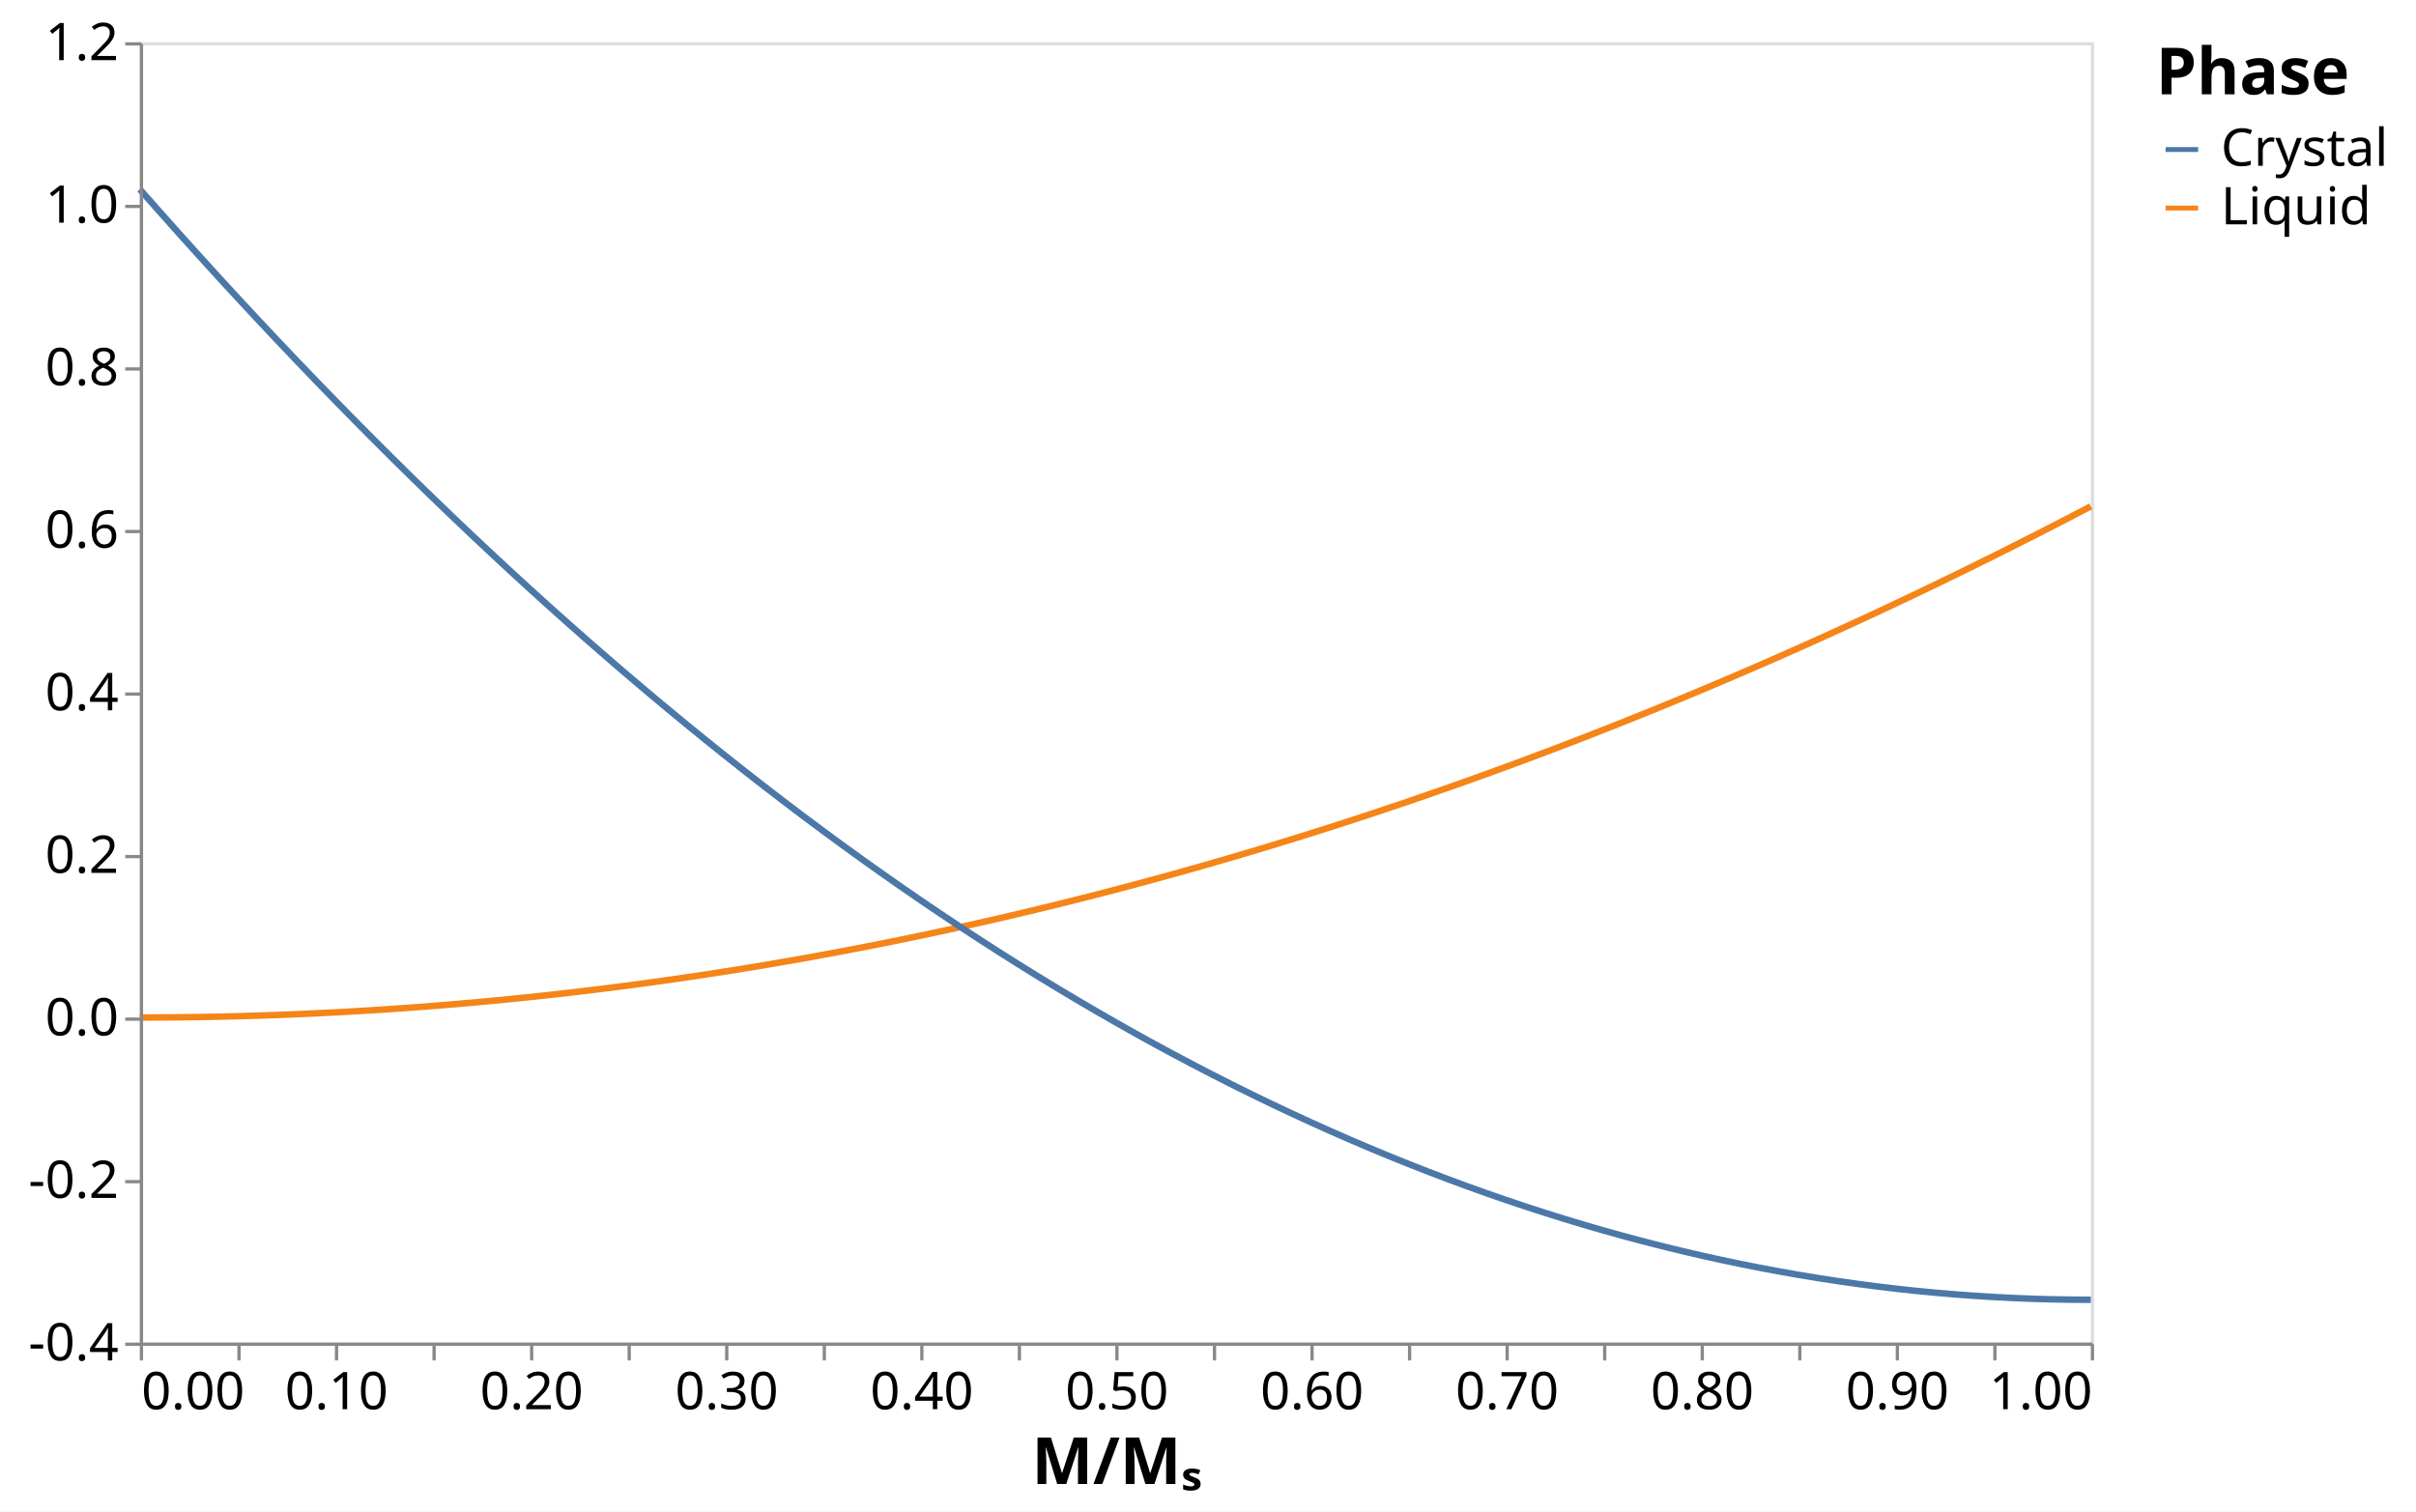
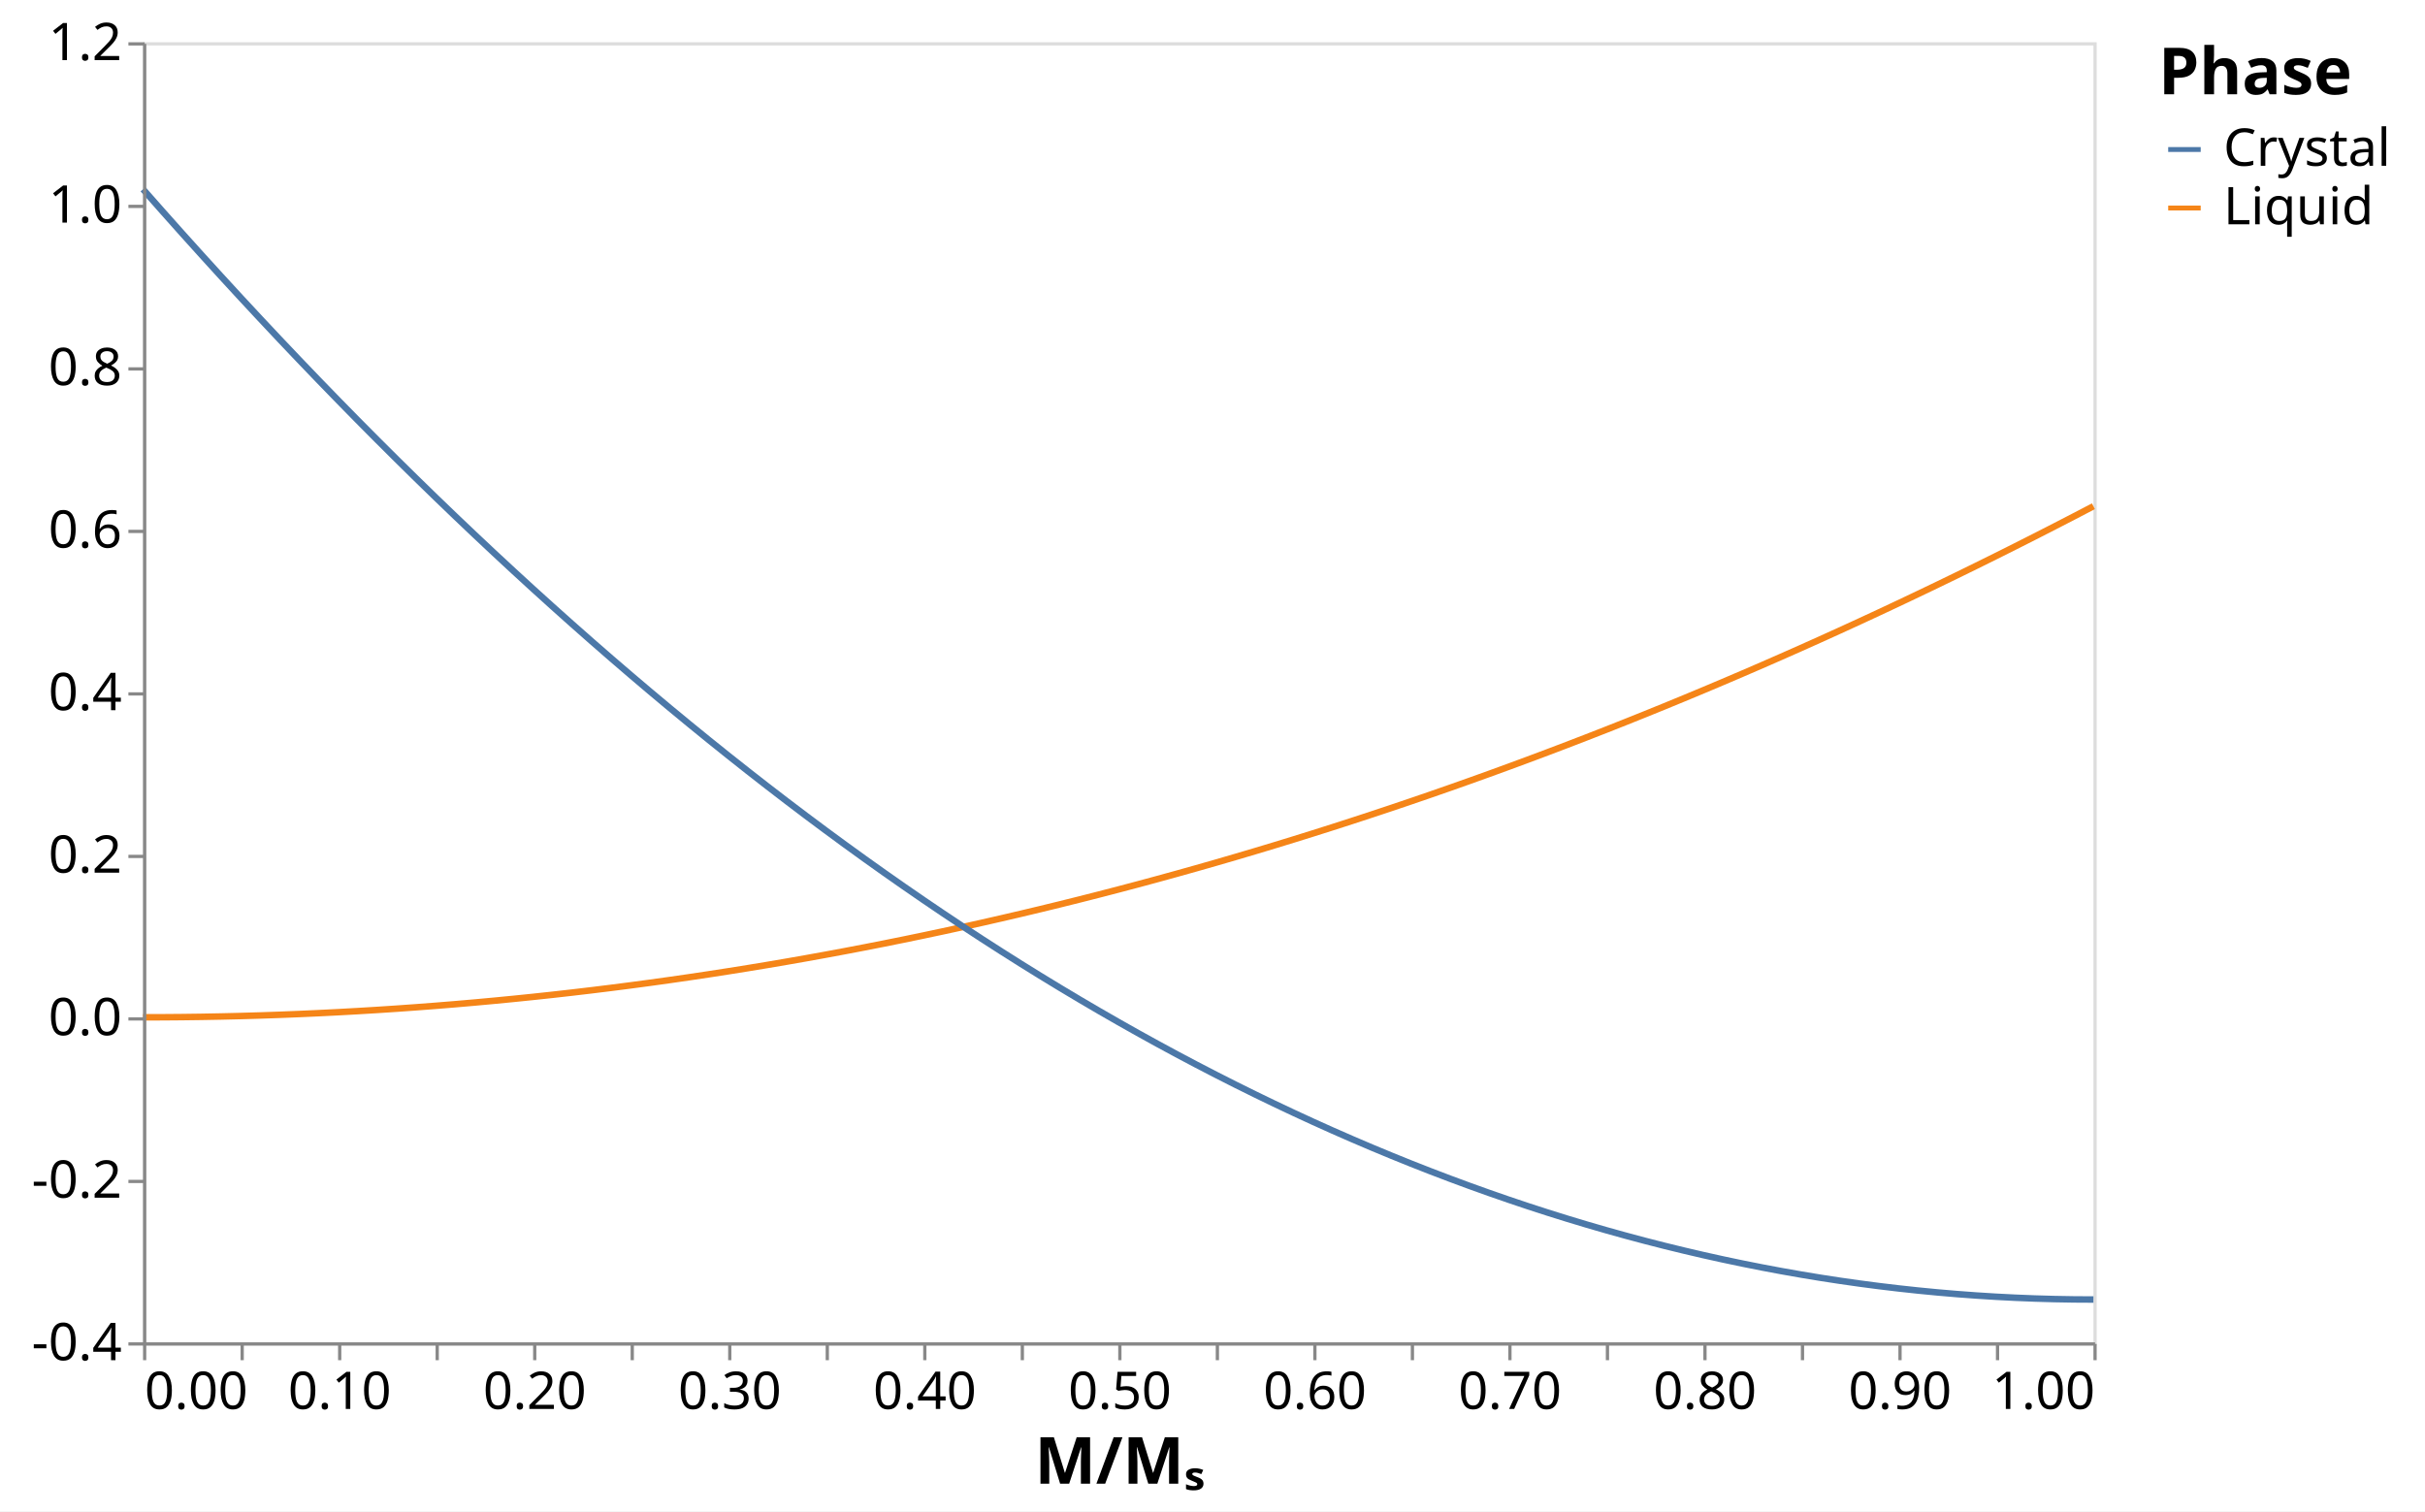
- <svg xmlns="http://www.w3.org/2000/svg" class="marks" width="743" height="465" viewBox="0 0 743 465" version="1.1">
-   <rect width="743" height="465" style="fill: white;" />
-   <g transform="translate(43,13)">
+ <svg xmlns="http://www.w3.org/2000/svg" class="marks" width="746" height="465" viewBox="0 0 746 465" version="1.1">
+   <rect width="746" height="465" style="fill: white;" />
+   <g transform="translate(44,13)">
    <g class="mark-group role-frame root">
      <g transform="translate(0,0)">
        <path class="background" d="M0.5,0.5h600v400h-600Z" style="fill: none; stroke: #ddd;" />
        <g>
          <g class="mark-group role-scope pathgroup">
            <g transform="translate(0,0)">
              <path class="background" d="M0,0h600v400h-600Z" style="fill: none;" />
              <g>
                <g class="mark-line role-mark marks">
                  <path d="M600,142.759L594,145.889L588,148.986L582,152.052L576,155.087L570,158.09L564,161.062L558,164.003L552,166.912L546,169.789L540,172.635L534,175.45L528,178.233L522,180.985L516,183.705L510,186.394L504,189.051L498,191.677L492,194.271L486,196.834L480,199.366L474,201.866L468,204.335L462,206.772L456,209.178L450,211.552L444,213.895L438,216.207L432,218.486L426,220.735L420,222.952L414,225.138L408,227.292L402,229.415L396,231.506L390,233.566L384,235.594L378,237.591L372,239.557L366,241.491L360,243.393L354,245.265L348,247.104L342,248.913L336,250.689L330,252.435L324,254.149L318,255.831L312,257.482L306,259.102L300,260.69L294,262.247L288,263.772L282,265.266L276,266.728L270,268.159L264,269.558L258,270.926L252,272.263L246,273.568L240,274.842L234,276.084L228,277.294L222,278.474L216,279.622L210,280.738L204,281.823L198,282.877L192,283.899L186,284.889L180,285.848L174,286.776L168,287.672L162,288.537L156,289.371L150,290.172L144,290.943L138,291.682L132,292.39L126,293.066L120,293.71L114,294.324L108,294.905L102,295.456L96,295.975L90,296.462L84,296.918L78,297.343L72,297.736L66,298.097L60,298.428L54,298.726L48,298.994L42,299.23L36,299.434L30,299.607L24,299.748L18,299.858L12,299.937L6,299.984L0,300" style="fill: none; stroke: #f58518; stroke-width: 2;" />
                </g>
              </g>
+               <path class="foreground" d="" style="display: none; fill: none;" />
            </g>
            <g transform="translate(0,0)">
              <path class="background" d="M0,0h600v400h-600Z" style="fill: none;" />
              <g>
                <g class="mark-line role-mark marks">
                  <path d="M600,386.83L594,386.796L588,386.693L582,386.523L576,386.283L570,385.976L564,385.6L558,385.156L552,384.644L546,384.063L540,383.414L534,382.697L528,381.911L522,381.057L516,380.135L510,379.144L504,378.085L498,376.958L492,375.762L486,374.498L480,373.166L474,371.765L468,370.297L462,368.759L456,367.154L450,365.48L444,363.738L438,361.927L432,360.049L426,358.102L420,356.086L414,354.002L408,351.85L402,349.63L396,347.341L390,344.984L384,342.559L378,340.065L372,337.503L366,334.873L360,332.174L354,329.407L348,326.572L342,323.668L336,320.697L330,317.656L324,314.548L318,311.371L312,308.126L306,304.812L300,301.43L294,297.98L288,294.462L282,290.875L276,287.22L270,283.496L264,279.705L258,275.845L252,271.916L246,267.92L240,263.855L234,259.721L228,255.519L222,251.25L216,246.911L210,242.505L204,238.03L198,233.486L192,228.875L186,224.195L180,219.447L174,214.63L168,209.745L162,204.792L156,199.771L150,194.681L144,189.523L138,184.296L132,179.001L126,173.638L120,168.207L114,162.707L108,157.139L102,151.503L96,145.798L90,140.025L84,134.184L78,128.274L72,122.296L66,116.25L60,110.135L54,103.952L48,97.701L42,91.381L36,84.993L30,78.537L24,72.013L18,65.42L12,58.759L6,52.029L0,45.231" style="fill: none; stroke: #4c78a8; stroke-width: 2;" />
                </g>
              </g>
+               <path class="foreground" d="" style="display: none; fill: none;" />
            </g>
          </g>
          <g class="mark-group role-legend">
            <g transform="translate(620,0)">
-               <path class="background" d="M0,0h75v59h-75Z" style="pointer-events: none; fill: none;" />
+               <path class="background" d="M0,0h77v59h-77Z" style="pointer-events: none; fill: none;" />
              <g>
                <g class="mark-group role-legend-entry">
                  <g transform="translate(0,25)">
                    <path class="background" d="M0,0h0v0h0Z" style="pointer-events: none; fill: none;" />
                    <g>
                      <g class="mark-group role-scope">
                        <g transform="translate(0,0)">
-                           <path class="background" d="M0,0h75v16h-75Z" style="pointer-events: none; fill: none; opacity: 1;" />
+                           <path class="background" d="M0,0h76.067v16h-76.067Z" style="pointer-events: none; fill: none; opacity: 1;" />
                          <g>
                            <g class="mark-symbol role-legend-symbol" style="pointer-events: none;">
                              <path transform="translate(8,8)" d="M-5,0L5,0" style="fill: none; stroke: #4c78a8; stroke-width: 1.5; opacity: 1;" />
                            </g>
                            <g class="mark-text role-legend-label" style="pointer-events: none;">
                              <text text-anchor="start" transform="translate(20,13)" style="font-family: sans-serif; font-size: 16px; fill: #000; opacity: 1;">Crystal</text>
                            </g>
                          </g>
+                           <path class="foreground" d="" style="pointer-events: none; display: none; fill: none;" />
                        </g>
                        <g transform="translate(0,18)">
-                           <path class="background" d="M0,0h75v16h-75Z" style="pointer-events: none; fill: none; opacity: 1;" />
+                           <path class="background" d="M0,0h76.067v16h-76.067Z" style="pointer-events: none; fill: none; opacity: 1;" />
                          <g>
                            <g class="mark-symbol role-legend-symbol" style="pointer-events: none;">
                              <path transform="translate(8,8)" d="M-5,0L5,0" style="fill: none; stroke: #f58518; stroke-width: 1.5; opacity: 1;" />
                            </g>
                            <g class="mark-text role-legend-label" style="pointer-events: none;">
                              <text text-anchor="start" transform="translate(20,13)" style="font-family: sans-serif; font-size: 16px; fill: #000; opacity: 1;">Liquid</text>
                            </g>
                          </g>
+                           <path class="foreground" d="" style="pointer-events: none; display: none; fill: none;" />
                        </g>
                      </g>
                    </g>
+                     <path class="foreground" d="" style="pointer-events: none; display: none; fill: none;" />
                  </g>
                </g>
                <g class="mark-text role-legend-title" style="pointer-events: none;">
                  <text text-anchor="start" transform="translate(0,16)" style="font-family: sans-serif; font-size: 20px; font-weight: bold; fill: #000; opacity: 1;">Phase</text>
                </g>
              </g>
+               <path class="foreground" d="" style="pointer-events: none; display: none; fill: none;" />
            </g>
          </g>
          <g class="mark-group role-axis">
            <g transform="translate(0.5,400.5)">
              <path class="background" d="M0,0h0v0h0Z" style="pointer-events: none; fill: none;" />
              <g>
                <g class="mark-rule role-axis-tick" style="pointer-events: none;">
                  <line transform="translate(0,0)" x2="0" y2="5" style="fill: none; stroke: #888; stroke-width: 1; opacity: 1;" />
                  <line transform="translate(30,0)" x2="0" y2="5" style="fill: none; stroke: #888; stroke-width: 1; opacity: 1;" />
                  <line transform="translate(60,0)" x2="0" y2="5" style="fill: none; stroke: #888; stroke-width: 1; opacity: 1;" />
                  <line transform="translate(90,0)" x2="0" y2="5" style="fill: none; stroke: #888; stroke-width: 1; opacity: 1;" />
                  <line transform="translate(120,0)" x2="0" y2="5" style="fill: none; stroke: #888; stroke-width: 1; opacity: 1;" />
                  <line transform="translate(150,0)" x2="0" y2="5" style="fill: none; stroke: #888; stroke-width: 1; opacity: 1;" />
                  <line transform="translate(180,0)" x2="0" y2="5" style="fill: none; stroke: #888; stroke-width: 1; opacity: 1;" />
                  <line transform="translate(210,0)" x2="0" y2="5" style="fill: none; stroke: #888; stroke-width: 1; opacity: 1;" />
                  <line transform="translate(240,0)" x2="0" y2="5" style="fill: none; stroke: #888; stroke-width: 1; opacity: 1;" />
                  <line transform="translate(270,0)" x2="0" y2="5" style="fill: none; stroke: #888; stroke-width: 1; opacity: 1;" />
                  <line transform="translate(300,0)" x2="0" y2="5" style="fill: none; stroke: #888; stroke-width: 1; opacity: 1;" />
                  <line transform="translate(330,0)" x2="0" y2="5" style="fill: none; stroke: #888; stroke-width: 1; opacity: 1;" />
                  <line transform="translate(360,0)" x2="0" y2="5" style="fill: none; stroke: #888; stroke-width: 1; opacity: 1;" />
                  <line transform="translate(390,0)" x2="0" y2="5" style="fill: none; stroke: #888; stroke-width: 1; opacity: 1;" />
                  <line transform="translate(420,0)" x2="0" y2="5" style="fill: none; stroke: #888; stroke-width: 1; opacity: 1;" />
                  <line transform="translate(450,0)" x2="0" y2="5" style="fill: none; stroke: #888; stroke-width: 1; opacity: 1;" />
                  <line transform="translate(480,0)" x2="0" y2="5" style="fill: none; stroke: #888; stroke-width: 1; opacity: 1;" />
                  <line transform="translate(510,0)" x2="0" y2="5" style="fill: none; stroke: #888; stroke-width: 1; opacity: 1;" />
                  <line transform="translate(540,0)" x2="0" y2="5" style="fill: none; stroke: #888; stroke-width: 1; opacity: 1;" />
                  <line transform="translate(570,0)" x2="0" y2="5" style="fill: none; stroke: #888; stroke-width: 1; opacity: 1;" />
                  <line transform="translate(600,0)" x2="0" y2="5" style="fill: none; stroke: #888; stroke-width: 1; opacity: 1;" />
                </g>
                <g class="mark-text role-axis-label" style="pointer-events: none;">
                  <text text-anchor="start" transform="translate(0,20)" style="font-family: sans-serif; font-size: 16px; fill: #000; opacity: 1;">0.00</text>
                  <text text-anchor="middle" transform="translate(30,20)" style="font-family: sans-serif; font-size: 16px; fill: #000; opacity: 0;">0.05</text>
                  <text text-anchor="middle" transform="translate(60,20)" style="font-family: sans-serif; font-size: 16px; fill: #000; opacity: 1;">0.10</text>
                  <text text-anchor="middle" transform="translate(90,20)" style="font-family: sans-serif; font-size: 16px; fill: #000; opacity: 0;">0.15</text>
                  <text text-anchor="middle" transform="translate(120,20)" style="font-family: sans-serif; font-size: 16px; fill: #000; opacity: 1;">0.20</text>
                  <text text-anchor="middle" transform="translate(150,20)" style="font-family: sans-serif; font-size: 16px; fill: #000; opacity: 0;">0.25</text>
                  <text text-anchor="middle" transform="translate(180,20)" style="font-family: sans-serif; font-size: 16px; fill: #000; opacity: 1;">0.30</text>
                  <text text-anchor="middle" transform="translate(210,20)" style="font-family: sans-serif; font-size: 16px; fill: #000; opacity: 0;">0.35</text>
                  <text text-anchor="middle" transform="translate(240,20)" style="font-family: sans-serif; font-size: 16px; fill: #000; opacity: 1;">0.40</text>
                  <text text-anchor="middle" transform="translate(270,20)" style="font-family: sans-serif; font-size: 16px; fill: #000; opacity: 0;">0.45</text>
                  <text text-anchor="middle" transform="translate(300,20)" style="font-family: sans-serif; font-size: 16px; fill: #000; opacity: 1;">0.50</text>
                  <text text-anchor="middle" transform="translate(330,20)" style="font-family: sans-serif; font-size: 16px; fill: #000; opacity: 0;">0.55</text>
                  <text text-anchor="middle" transform="translate(360,20)" style="font-family: sans-serif; font-size: 16px; fill: #000; opacity: 1;">0.60</text>
                  <text text-anchor="middle" transform="translate(390,20)" style="font-family: sans-serif; font-size: 16px; fill: #000; opacity: 0;">0.65</text>
                  <text text-anchor="middle" transform="translate(420,20)" style="font-family: sans-serif; font-size: 16px; fill: #000; opacity: 1;">0.70</text>
                  <text text-anchor="middle" transform="translate(450,20)" style="font-family: sans-serif; font-size: 16px; fill: #000; opacity: 0;">0.75</text>
                  <text text-anchor="middle" transform="translate(480,20)" style="font-family: sans-serif; font-size: 16px; fill: #000; opacity: 1;">0.80</text>
                  <text text-anchor="middle" transform="translate(510,20)" style="font-family: sans-serif; font-size: 16px; fill: #000; opacity: 0;">0.85</text>
                  <text text-anchor="middle" transform="translate(540,20)" style="font-family: sans-serif; font-size: 16px; fill: #000; opacity: 1;">0.90</text>
                  <text text-anchor="middle" transform="translate(570,20)" style="font-family: sans-serif; font-size: 16px; fill: #000; opacity: 0;">0.95</text>
                  <text text-anchor="end" transform="translate(600,20)" style="font-family: sans-serif; font-size: 16px; fill: #000; opacity: 1;">1.00</text>
                </g>
                <g class="mark-rule role-axis-domain" style="pointer-events: none;">
                  <line transform="translate(0,0)" x2="600" y2="0" style="fill: none; stroke: #888; stroke-width: 1; opacity: 1;" />
                </g>
                <g class="mark-text role-axis-title" style="pointer-events: none;">
                  <text text-anchor="middle" transform="translate(300,43)" style="font-family: sans-serif; font-size: 20px; font-weight: bold; fill: #000; opacity: 1;">M/Mₛ</text>
                </g>
              </g>
+               <path class="foreground" d="" style="pointer-events: none; display: none; fill: none;" />
            </g>
          </g>
          <g class="mark-group role-axis">
            <g transform="translate(0.5,0.5)">
              <path class="background" d="M0,0h0v0h0Z" style="pointer-events: none; fill: none;" />
              <g>
                <g class="mark-rule role-axis-tick" style="pointer-events: none;">
                  <line transform="translate(0,400)" x2="-5" y2="0" style="fill: none; stroke: #888; stroke-width: 1; opacity: 1;" />
                  <line transform="translate(0,350)" x2="-5" y2="0" style="fill: none; stroke: #888; stroke-width: 1; opacity: 1;" />
                  <line transform="translate(0,300)" x2="-5" y2="0" style="fill: none; stroke: #888; stroke-width: 1; opacity: 1;" />
                  <line transform="translate(0,250)" x2="-5" y2="0" style="fill: none; stroke: #888; stroke-width: 1; opacity: 1;" />
                  <line transform="translate(0,200)" x2="-5" y2="0" style="fill: none; stroke: #888; stroke-width: 1; opacity: 1;" />
                  <line transform="translate(0,150)" x2="-5" y2="0" style="fill: none; stroke: #888; stroke-width: 1; opacity: 1;" />
                  <line transform="translate(0,100)" x2="-5" y2="0" style="fill: none; stroke: #888; stroke-width: 1; opacity: 1;" />
                  <line transform="translate(0,50)" x2="-5" y2="0" style="fill: none; stroke: #888; stroke-width: 1; opacity: 1;" />
                  <line transform="translate(0,0)" x2="-5" y2="0" style="fill: none; stroke: #888; stroke-width: 1; opacity: 1;" />
                </g>
                <g class="mark-text role-axis-label" style="pointer-events: none;">
                  <text text-anchor="end" transform="translate(-7,405)" style="font-family: sans-serif; font-size: 16px; fill: #000; opacity: 1;">-0.4</text>
                  <text text-anchor="end" transform="translate(-7,355)" style="font-family: sans-serif; font-size: 16px; fill: #000; opacity: 1;">-0.2</text>
                  <text text-anchor="end" transform="translate(-7,305)" style="font-family: sans-serif; font-size: 16px; fill: #000; opacity: 1;">0.0</text>
                  <text text-anchor="end" transform="translate(-7,255)" style="font-family: sans-serif; font-size: 16px; fill: #000; opacity: 1;">0.2</text>
                  <text text-anchor="end" transform="translate(-7,205)" style="font-family: sans-serif; font-size: 16px; fill: #000; opacity: 1;">0.4</text>
                  <text text-anchor="end" transform="translate(-7,155)" style="font-family: sans-serif; font-size: 16px; fill: #000; opacity: 1;">0.6</text>
                  <text text-anchor="end" transform="translate(-7,105)" style="font-family: sans-serif; font-size: 16px; fill: #000; opacity: 1;">0.8</text>
                  <text text-anchor="end" transform="translate(-7,55)" style="font-family: sans-serif; font-size: 16px; fill: #000; opacity: 1;">1.0</text>
                  <text text-anchor="end" transform="translate(-7,5)" style="font-family: sans-serif; font-size: 16px; fill: #000; opacity: 1;">1.2</text>
                </g>
                <g class="mark-rule role-axis-domain" style="pointer-events: none;">
                  <line transform="translate(0,400)" x2="0" y2="-400" style="fill: none; stroke: #888; stroke-width: 1; opacity: 1;" />
                </g>
              </g>
+               <path class="foreground" d="" style="pointer-events: none; display: none; fill: none;" />
            </g>
          </g>
        </g>
+         <path class="foreground" d="" style="display: none; fill: none;" />
      </g>
    </g>
  </g>
</svg>
